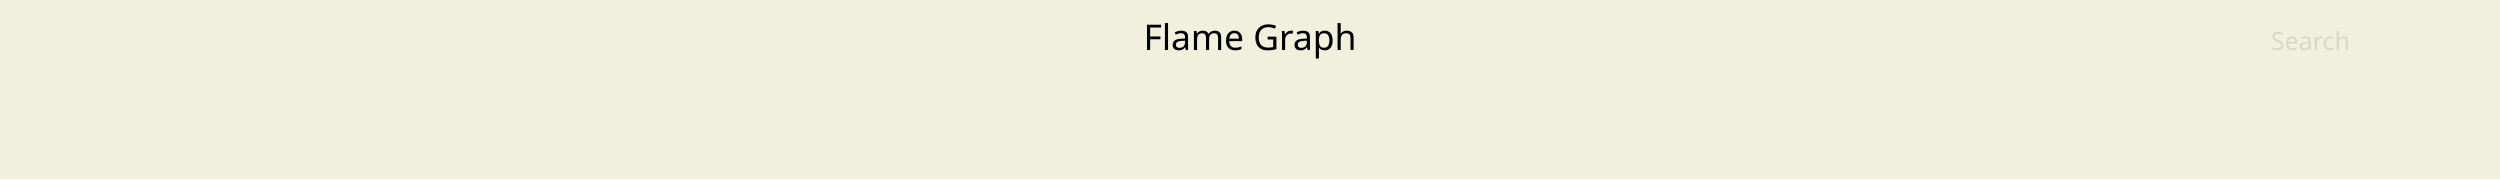
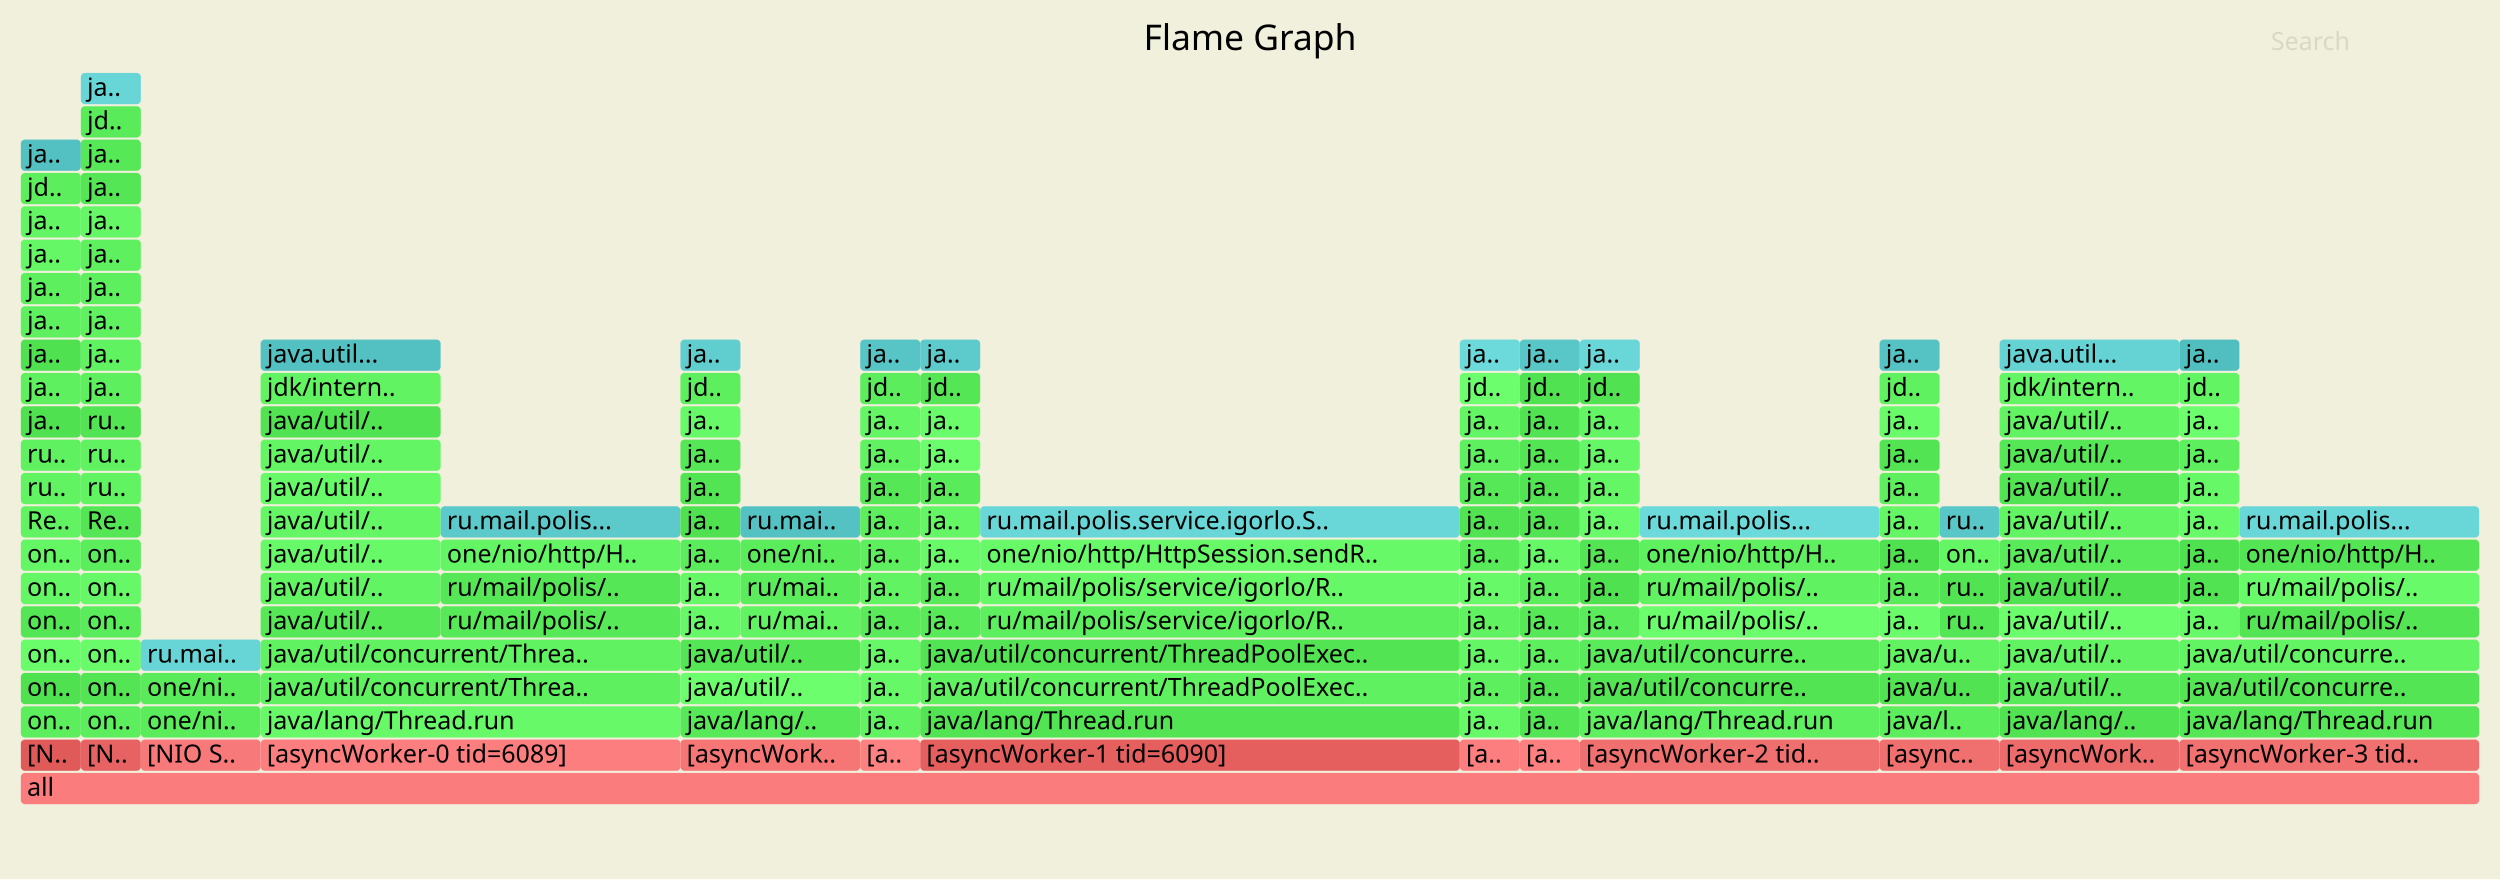
- <svg xmlns="http://www.w3.org/2000/svg" version="1.1" width="1200" height="86" viewBox="0 0 1200 86">
+ <svg xmlns="http://www.w3.org/2000/svg" version="1.1" width="1200" height="422" viewBox="0 0 1200 422">
  <style type="text/css">
	text { font-family:Verdana; font-size:12px; fill:rgb(0,0,0); }
	#search { opacity:0.1; cursor:pointer; }
	#search:hover, #search.show { opacity:1; }
	#subtitle { text-anchor:middle; font-color:rgb(160,160,160); }
	#title { text-anchor:middle; font-size:17px}
	#unzoom { cursor:pointer; }
	#frames &gt; *:hover { stroke:black; stroke-width:0.5; cursor:pointer; }
	.hide { display:none; }
	.parent { opacity:0.5; }
</style>
  <rect x="0" y="0" width="100%" height="100%" fill="rgb(240,240,220)" />
  <text id="title" x="600" y="24">Flame Graph</text>
-   <text id="details" x="10" y="69"> </text>
+   <text id="details" x="10" y="405"> </text>
  <text id="unzoom" x="10" y="24" class="hide">Reset Zoom</text>
  <text id="search" x="1090" y="24">Search</text>
-   <text id="matched" x="1090" y="69"> </text>
+   <text id="matched" x="1090" y="405"> </text>
  <g id="frames">
- </g>
+     <g>
+       <rect x="10.0" y="371.0" width="1180.0" height="15" fill="#fb7c7c" rx="2" ry="2" />
+       <text x="13.0" y="382.0">all</text>
+     </g>
+     <g>
+       <rect x="10.0" y="355.0" width="28.8" height="15" fill="#e15a5a" rx="2" ry="2" />
+       <text x="13.0" y="366.0">[N..</text>
+     </g>
+     <g>
+       <rect x="10.0" y="339.0" width="28.8" height="15" fill="#5dee5d" rx="2" ry="2" />
+       <text x="13.0" y="350.0">on..</text>
+     </g>
+     <g>
+       <rect x="10.0" y="323.0" width="28.8" height="15" fill="#50e150" rx="2" ry="2" />
+       <text x="13.0" y="334.0">on..</text>
+     </g>
+     <g>
+       <rect x="10.0" y="307.0" width="28.8" height="15" fill="#6bfc6b" rx="2" ry="2" />
+       <text x="13.0" y="318.0">on..</text>
+     </g>
+     <g>
+       <rect x="10.0" y="291.0" width="28.8" height="15" fill="#55e655" rx="2" ry="2" />
+       <text x="13.0" y="302.0">on..</text>
+     </g>
+     <g>
+       <rect x="10.0" y="275.0" width="28.8" height="15" fill="#65f665" rx="2" ry="2" />
+       <text x="13.0" y="286.0">on..</text>
+     </g>
+     <g>
+       <rect x="10.0" y="259.0" width="28.8" height="15" fill="#65f665" rx="2" ry="2" />
+       <text x="13.0" y="270.0">on..</text>
+     </g>
+     <g>
+       <rect x="10.0" y="243.0" width="28.8" height="15" fill="#62f362" rx="2" ry="2" />
+       <text x="13.0" y="254.0">Re..</text>
+     </g>
+     <g>
+       <rect x="10.0" y="227.0" width="28.8" height="15" fill="#62f362" rx="2" ry="2" />
+       <text x="13.0" y="238.0">ru..</text>
+     </g>
+     <g>
+       <rect x="10.0" y="211.0" width="28.8" height="15" fill="#60f160" rx="2" ry="2" />
+       <text x="13.0" y="222.0">ru..</text>
+     </g>
+     <g>
+       <rect x="10.0" y="195.0" width="28.8" height="15" fill="#50e150" rx="2" ry="2" />
+       <text x="13.0" y="206.0">ja..</text>
+     </g>
+     <g>
+       <rect x="10.0" y="179.0" width="28.8" height="15" fill="#5ff05f" rx="2" ry="2" />
+       <text x="13.0" y="190.0">ja..</text>
+     </g>
+     <g>
+       <rect x="10.0" y="163.0" width="28.8" height="15" fill="#50e150" rx="2" ry="2" />
+       <text x="13.0" y="174.0">ja..</text>
+     </g>
+     <g>
+       <rect x="10.0" y="147.0" width="28.8" height="15" fill="#5ff05f" rx="2" ry="2" />
+       <text x="13.0" y="158.0">ja..</text>
+     </g>
+     <g>
+       <rect x="10.0" y="131.0" width="28.8" height="15" fill="#5eef5e" rx="2" ry="2" />
+       <text x="13.0" y="142.0">ja..</text>
+     </g>
+     <g>
+       <rect x="10.0" y="115.0" width="28.8" height="15" fill="#66f766" rx="2" ry="2" />
+       <text x="13.0" y="126.0">ja..</text>
+     </g>
+     <g>
+       <rect x="10.0" y="99.0" width="28.8" height="15" fill="#64f564" rx="2" ry="2" />
+       <text x="13.0" y="110.0">ja..</text>
+     </g>
+     <g>
+       <rect x="10.0" y="83.0" width="28.8" height="15" fill="#5dee5d" rx="2" ry="2" />
+       <text x="13.0" y="94.0">jd..</text>
+     </g>
+     <g>
+       <rect x="10.0" y="67.0" width="28.8" height="15" fill="#53c1c1" rx="2" ry="2" />
+       <text x="13.0" y="78.0">ja..</text>
+     </g>
+     <g>
+       <rect x="38.8" y="355.0" width="28.8" height="15" fill="#e76262" rx="2" ry="2" />
+       <text x="41.8" y="366.0">[N..</text>
+     </g>
+     <g>
+       <rect x="38.8" y="339.0" width="28.8" height="15" fill="#5dee5d" rx="2" ry="2" />
+       <text x="41.8" y="350.0">on..</text>
+     </g>
+     <g>
+       <rect x="38.8" y="323.0" width="28.8" height="15" fill="#54e554" rx="2" ry="2" />
+       <text x="41.8" y="334.0">on..</text>
+     </g>
+     <g>
+       <rect x="38.8" y="307.0" width="28.8" height="15" fill="#6afb6a" rx="2" ry="2" />
+       <text x="41.8" y="318.0">on..</text>
+     </g>
+     <g>
+       <rect x="38.8" y="291.0" width="28.8" height="15" fill="#5bec5b" rx="2" ry="2" />
+       <text x="41.8" y="302.0">on..</text>
+     </g>
+     <g>
+       <rect x="38.8" y="275.0" width="28.8" height="15" fill="#67f867" rx="2" ry="2" />
+       <text x="41.8" y="286.0">on..</text>
+     </g>
+     <g>
+       <rect x="38.8" y="259.0" width="28.8" height="15" fill="#5ced5c" rx="2" ry="2" />
+       <text x="41.8" y="270.0">on..</text>
+     </g>
+     <g>
+       <rect x="38.8" y="243.0" width="28.8" height="15" fill="#55e655" rx="2" ry="2" />
+       <text x="41.8" y="254.0">Re..</text>
+     </g>
+     <g>
+       <rect x="38.8" y="227.0" width="28.8" height="15" fill="#62f362" rx="2" ry="2" />
+       <text x="41.8" y="238.0">ru..</text>
+     </g>
+     <g>
+       <rect x="38.8" y="211.0" width="28.8" height="15" fill="#61f261" rx="2" ry="2" />
+       <text x="41.8" y="222.0">ru..</text>
+     </g>
+     <g>
+       <rect x="38.8" y="195.0" width="28.8" height="15" fill="#53e453" rx="2" ry="2" />
+       <text x="41.8" y="206.0">ru..</text>
+     </g>
+     <g>
+       <rect x="38.8" y="179.0" width="28.8" height="15" fill="#5eef5e" rx="2" ry="2" />
+       <text x="41.8" y="190.0">ja..</text>
+     </g>
+     <g>
+       <rect x="38.8" y="163.0" width="28.8" height="15" fill="#61f261" rx="2" ry="2" />
+       <text x="41.8" y="174.0">ja..</text>
+     </g>
+     <g>
+       <rect x="38.8" y="147.0" width="28.8" height="15" fill="#60f160" rx="2" ry="2" />
+       <text x="41.8" y="158.0">ja..</text>
+     </g>
+     <g>
+       <rect x="38.8" y="131.0" width="28.8" height="15" fill="#5eef5e" rx="2" ry="2" />
+       <text x="41.8" y="142.0">ja..</text>
+     </g>
+     <g>
+       <rect x="38.8" y="115.0" width="28.8" height="15" fill="#5ff05f" rx="2" ry="2" />
+       <text x="41.8" y="126.0">ja..</text>
+     </g>
+     <g>
+       <rect x="38.8" y="99.0" width="28.8" height="15" fill="#66f766" rx="2" ry="2" />
+       <text x="41.8" y="110.0">ja..</text>
+     </g>
+     <g>
+       <rect x="38.8" y="83.0" width="28.8" height="15" fill="#55e655" rx="2" ry="2" />
+       <text x="41.8" y="94.0">ja..</text>
+     </g>
+     <g>
+       <rect x="38.8" y="67.0" width="28.8" height="15" fill="#57e857" rx="2" ry="2" />
+       <text x="41.8" y="78.0">ja..</text>
+     </g>
+     <g>
+       <rect x="38.8" y="51.0" width="28.8" height="15" fill="#5aeb5a" rx="2" ry="2" />
+       <text x="41.8" y="62.0">jd..</text>
+     </g>
+     <g>
+       <rect x="38.8" y="35.0" width="28.8" height="15" fill="#68d6d6" rx="2" ry="2" />
+       <text x="41.8" y="46.0">ja..</text>
+     </g>
+     <g>
+       <rect x="67.6" y="355.0" width="57.5" height="15" fill="#f87979" rx="2" ry="2" />
+       <text x="70.6" y="366.0">[NIO S..</text>
+     </g>
+     <g>
+       <rect x="67.6" y="339.0" width="57.5" height="15" fill="#5bec5b" rx="2" ry="2" />
+       <text x="70.6" y="350.0">one/ni..</text>
+     </g>
+     <g>
+       <rect x="67.6" y="323.0" width="57.5" height="15" fill="#5aeb5a" rx="2" ry="2" />
+       <text x="70.6" y="334.0">one/ni..</text>
+     </g>
+     <g>
+       <rect x="67.6" y="307.0" width="57.5" height="15" fill="#67d5d5" rx="2" ry="2" />
+       <text x="70.6" y="318.0">ru.mai..</text>
+     </g>
+     <g>
+       <rect x="125.1" y="355.0" width="201.5" height="15" fill="#fc7e7e" rx="2" ry="2" />
+       <text x="128.1" y="366.0">[asyncWorker-0 tid=6089]</text>
+     </g>
+     <g>
+       <rect x="125.1" y="339.0" width="201.5" height="15" fill="#68f968" rx="2" ry="2" />
+       <text x="128.1" y="350.0">java/lang/Thread.run</text>
+     </g>
+     <g>
+       <rect x="125.1" y="323.0" width="201.5" height="15" fill="#5ff05f" rx="2" ry="2" />
+       <text x="128.1" y="334.0">java/util/concurrent/Threa..</text>
+     </g>
+     <g>
+       <rect x="125.1" y="307.0" width="201.5" height="15" fill="#61f261" rx="2" ry="2" />
+       <text x="128.1" y="318.0">java/util/concurrent/Threa..</text>
+     </g>
+     <g>
+       <rect x="125.1" y="291.0" width="86.4" height="15" fill="#57e857" rx="2" ry="2" />
+       <text x="128.1" y="302.0">java/util/..</text>
+     </g>
+     <g>
+       <rect x="125.1" y="275.0" width="86.4" height="15" fill="#63f463" rx="2" ry="2" />
+       <text x="128.1" y="286.0">java/util/..</text>
+     </g>
+     <g>
+       <rect x="125.1" y="259.0" width="86.4" height="15" fill="#68f968" rx="2" ry="2" />
+       <text x="128.1" y="270.0">java/util/..</text>
+     </g>
+     <g>
+       <rect x="125.1" y="243.0" width="86.4" height="15" fill="#65f665" rx="2" ry="2" />
+       <text x="128.1" y="254.0">java/util/..</text>
+     </g>
+     <g>
+       <rect x="125.1" y="227.0" width="86.4" height="15" fill="#68f968" rx="2" ry="2" />
+       <text x="128.1" y="238.0">java/util/..</text>
+     </g>
+     <g>
+       <rect x="125.1" y="211.0" width="86.4" height="15" fill="#64f564" rx="2" ry="2" />
+       <text x="128.1" y="222.0">java/util/..</text>
+     </g>
+     <g>
+       <rect x="125.1" y="195.0" width="86.4" height="15" fill="#52e352" rx="2" ry="2" />
+       <text x="128.1" y="206.0">java/util/..</text>
+     </g>
+     <g>
+       <rect x="125.1" y="179.0" width="86.4" height="15" fill="#62f362" rx="2" ry="2" />
+       <text x="128.1" y="190.0">jdk/intern..</text>
+     </g>
+     <g>
+       <rect x="125.1" y="163.0" width="86.4" height="15" fill="#53c1c1" rx="2" ry="2" />
+       <text x="128.1" y="174.0">java.util...</text>
+     </g>
+     <g>
+       <rect x="211.5" y="291.0" width="115.1" height="15" fill="#58e958" rx="2" ry="2" />
+       <text x="214.5" y="302.0">ru/mail/polis/..</text>
+     </g>
+     <g>
+       <rect x="211.5" y="275.0" width="115.1" height="15" fill="#56e756" rx="2" ry="2" />
+       <text x="214.5" y="286.0">ru/mail/polis/..</text>
+     </g>
+     <g>
+       <rect x="211.5" y="259.0" width="115.1" height="15" fill="#64f564" rx="2" ry="2" />
+       <text x="214.5" y="270.0">one/nio/http/H..</text>
+     </g>
+     <g>
+       <rect x="211.5" y="243.0" width="115.1" height="15" fill="#5ccaca" rx="2" ry="2" />
+       <text x="214.5" y="254.0">ru.mail.polis...</text>
+     </g>
+     <g>
+       <rect x="326.6" y="355.0" width="86.3" height="15" fill="#f67676" rx="2" ry="2" />
+       <text x="329.6" y="366.0">[asyncWork..</text>
+     </g>
+     <g>
+       <rect x="326.6" y="339.0" width="86.3" height="15" fill="#58e958" rx="2" ry="2" />
+       <text x="329.6" y="350.0">java/lang/..</text>
+     </g>
+     <g>
+       <rect x="326.6" y="323.0" width="86.3" height="15" fill="#6dfe6d" rx="2" ry="2" />
+       <text x="329.6" y="334.0">java/util/..</text>
+     </g>
+     <g>
+       <rect x="326.6" y="307.0" width="86.3" height="15" fill="#55e655" rx="2" ry="2" />
+       <text x="329.6" y="318.0">java/util/..</text>
+     </g>
+     <g>
+       <rect x="326.6" y="291.0" width="28.8" height="15" fill="#67f867" rx="2" ry="2" />
+       <text x="329.6" y="302.0">ja..</text>
+     </g>
+     <g>
+       <rect x="326.6" y="275.0" width="28.8" height="15" fill="#66f766" rx="2" ry="2" />
+       <text x="329.6" y="286.0">ja..</text>
+     </g>
+     <g>
+       <rect x="326.6" y="259.0" width="28.8" height="15" fill="#5bec5b" rx="2" ry="2" />
+       <text x="329.6" y="270.0">ja..</text>
+     </g>
+     <g>
+       <rect x="326.6" y="243.0" width="28.8" height="15" fill="#50e150" rx="2" ry="2" />
+       <text x="329.6" y="254.0">ja..</text>
+     </g>
+     <g>
+       <rect x="326.6" y="227.0" width="28.8" height="15" fill="#53e453" rx="2" ry="2" />
+       <text x="329.6" y="238.0">ja..</text>
+     </g>
+     <g>
+       <rect x="326.6" y="211.0" width="28.8" height="15" fill="#56e756" rx="2" ry="2" />
+       <text x="329.6" y="222.0">ja..</text>
+     </g>
+     <g>
+       <rect x="326.6" y="195.0" width="28.8" height="15" fill="#68f968" rx="2" ry="2" />
+       <text x="329.6" y="206.0">ja..</text>
+     </g>
+     <g>
+       <rect x="326.6" y="179.0" width="28.8" height="15" fill="#5eef5e" rx="2" ry="2" />
+       <text x="329.6" y="190.0">jd..</text>
+     </g>
+     <g>
+       <rect x="326.6" y="163.0" width="28.8" height="15" fill="#60cece" rx="2" ry="2" />
+       <text x="329.6" y="174.0">ja..</text>
+     </g>
+     <g>
+       <rect x="355.4" y="291.0" width="57.5" height="15" fill="#62f362" rx="2" ry="2" />
+       <text x="358.4" y="302.0">ru/mai..</text>
+     </g>
+     <g>
+       <rect x="355.4" y="275.0" width="57.5" height="15" fill="#5bec5b" rx="2" ry="2" />
+       <text x="358.4" y="286.0">ru/mai..</text>
+     </g>
+     <g>
+       <rect x="355.4" y="259.0" width="57.5" height="15" fill="#5bec5b" rx="2" ry="2" />
+       <text x="358.4" y="270.0">one/ni..</text>
+     </g>
+     <g>
+       <rect x="355.4" y="243.0" width="57.5" height="15" fill="#54c2c2" rx="2" ry="2" />
+       <text x="358.4" y="254.0">ru.mai..</text>
+     </g>
+     <g>
+       <rect x="412.9" y="355.0" width="28.8" height="15" fill="#fe8181" rx="2" ry="2" />
+       <text x="415.9" y="366.0">[a..</text>
+     </g>
+     <g>
+       <rect x="412.9" y="339.0" width="28.8" height="15" fill="#62f362" rx="2" ry="2" />
+       <text x="415.9" y="350.0">ja..</text>
+     </g>
+     <g>
+       <rect x="412.9" y="323.0" width="28.8" height="15" fill="#67f867" rx="2" ry="2" />
+       <text x="415.9" y="334.0">ja..</text>
+     </g>
+     <g>
+       <rect x="412.9" y="307.0" width="28.8" height="15" fill="#67f867" rx="2" ry="2" />
+       <text x="415.9" y="318.0">ja..</text>
+     </g>
+     <g>
+       <rect x="412.9" y="291.0" width="28.8" height="15" fill="#5aeb5a" rx="2" ry="2" />
+       <text x="415.9" y="302.0">ja..</text>
+     </g>
+     <g>
+       <rect x="412.9" y="275.0" width="28.8" height="15" fill="#62f362" rx="2" ry="2" />
+       <text x="415.9" y="286.0">ja..</text>
+     </g>
+     <g>
+       <rect x="412.9" y="259.0" width="28.8" height="15" fill="#5eef5e" rx="2" ry="2" />
+       <text x="415.9" y="270.0">ja..</text>
+     </g>
+     <g>
+       <rect x="412.9" y="243.0" width="28.8" height="15" fill="#5dee5d" rx="2" ry="2" />
+       <text x="415.9" y="254.0">ja..</text>
+     </g>
+     <g>
+       <rect x="412.9" y="227.0" width="28.8" height="15" fill="#56e756" rx="2" ry="2" />
+       <text x="415.9" y="238.0">ja..</text>
+     </g>
+     <g>
+       <rect x="412.9" y="211.0" width="28.8" height="15" fill="#61f261" rx="2" ry="2" />
+       <text x="415.9" y="222.0">ja..</text>
+     </g>
+     <g>
+       <rect x="412.9" y="195.0" width="28.8" height="15" fill="#65f665" rx="2" ry="2" />
+       <text x="415.9" y="206.0">ja..</text>
+     </g>
+     <g>
+       <rect x="412.9" y="179.0" width="28.8" height="15" fill="#5ced5c" rx="2" ry="2" />
+       <text x="415.9" y="190.0">jd..</text>
+     </g>
+     <g>
+       <rect x="412.9" y="163.0" width="28.8" height="15" fill="#57c5c5" rx="2" ry="2" />
+       <text x="415.9" y="174.0">ja..</text>
+     </g>
+     <g>
+       <rect x="441.7" y="355.0" width="259.0" height="15" fill="#e55f5f" rx="2" ry="2" />
+       <text x="444.7" y="366.0">[asyncWorker-1 tid=6090]</text>
+     </g>
+     <g>
+       <rect x="441.7" y="339.0" width="259.0" height="15" fill="#53e453" rx="2" ry="2" />
+       <text x="444.7" y="350.0">java/lang/Thread.run</text>
+     </g>
+     <g>
+       <rect x="441.7" y="323.0" width="259.0" height="15" fill="#60f160" rx="2" ry="2" />
+       <text x="444.7" y="334.0">java/util/concurrent/ThreadPoolExec..</text>
+     </g>
+     <g>
+       <rect x="441.7" y="307.0" width="259.0" height="15" fill="#53e453" rx="2" ry="2" />
+       <text x="444.7" y="318.0">java/util/concurrent/ThreadPoolExec..</text>
+     </g>
+     <g>
+       <rect x="441.7" y="291.0" width="28.8" height="15" fill="#59ea59" rx="2" ry="2" />
+       <text x="444.7" y="302.0">ja..</text>
+     </g>
+     <g>
+       <rect x="441.7" y="275.0" width="28.8" height="15" fill="#59ea59" rx="2" ry="2" />
+       <text x="444.7" y="286.0">ja..</text>
+     </g>
+     <g>
+       <rect x="441.7" y="259.0" width="28.8" height="15" fill="#69fa69" rx="2" ry="2" />
+       <text x="444.7" y="270.0">ja..</text>
+     </g>
+     <g>
+       <rect x="441.7" y="243.0" width="28.8" height="15" fill="#65f665" rx="2" ry="2" />
+       <text x="444.7" y="254.0">ja..</text>
+     </g>
+     <g>
+       <rect x="441.7" y="227.0" width="28.8" height="15" fill="#5aeb5a" rx="2" ry="2" />
+       <text x="444.7" y="238.0">ja..</text>
+     </g>
+     <g>
+       <rect x="441.7" y="211.0" width="28.8" height="15" fill="#6cfd6c" rx="2" ry="2" />
+       <text x="444.7" y="222.0">ja..</text>
+     </g>
+     <g>
+       <rect x="441.7" y="195.0" width="28.8" height="15" fill="#6bfc6b" rx="2" ry="2" />
+       <text x="444.7" y="206.0">ja..</text>
+     </g>
+     <g>
+       <rect x="441.7" y="179.0" width="28.8" height="15" fill="#55e655" rx="2" ry="2" />
+       <text x="444.7" y="190.0">jd..</text>
+     </g>
+     <g>
+       <rect x="441.7" y="163.0" width="28.8" height="15" fill="#5dcbcb" rx="2" ry="2" />
+       <text x="444.7" y="174.0">ja..</text>
+     </g>
+     <g>
+       <rect x="470.5" y="291.0" width="230.2" height="15" fill="#5eef5e" rx="2" ry="2" />
+       <text x="473.5" y="302.0">ru/mail/polis/service/igorlo/R..</text>
+     </g>
+     <g>
+       <rect x="470.5" y="275.0" width="230.2" height="15" fill="#67f867" rx="2" ry="2" />
+       <text x="473.5" y="286.0">ru/mail/polis/service/igorlo/R..</text>
+     </g>
+     <g>
+       <rect x="470.5" y="259.0" width="230.2" height="15" fill="#68f968" rx="2" ry="2" />
+       <text x="473.5" y="270.0">one/nio/http/HttpSession.sendR..</text>
+     </g>
+     <g>
+       <rect x="470.5" y="243.0" width="230.2" height="15" fill="#69d7d7" rx="2" ry="2" />
+       <text x="473.5" y="254.0">ru.mail.polis.service.igorlo.S..</text>
+     </g>
+     <g>
+       <rect x="700.7" y="355.0" width="28.8" height="15" fill="#fc7e7e" rx="2" ry="2" />
+       <text x="703.7" y="366.0">[a..</text>
+     </g>
+     <g>
+       <rect x="700.7" y="339.0" width="28.8" height="15" fill="#68f968" rx="2" ry="2" />
+       <text x="703.7" y="350.0">ja..</text>
+     </g>
+     <g>
+       <rect x="700.7" y="323.0" width="28.8" height="15" fill="#5eef5e" rx="2" ry="2" />
+       <text x="703.7" y="334.0">ja..</text>
+     </g>
+     <g>
+       <rect x="700.7" y="307.0" width="28.8" height="15" fill="#65f665" rx="2" ry="2" />
+       <text x="703.7" y="318.0">ja..</text>
+     </g>
+     <g>
+       <rect x="700.7" y="291.0" width="28.8" height="15" fill="#61f261" rx="2" ry="2" />
+       <text x="703.7" y="302.0">ja..</text>
+     </g>
+     <g>
+       <rect x="700.7" y="275.0" width="28.8" height="15" fill="#68f968" rx="2" ry="2" />
+       <text x="703.7" y="286.0">ja..</text>
+     </g>
+     <g>
+       <rect x="700.7" y="259.0" width="28.8" height="15" fill="#59ea59" rx="2" ry="2" />
+       <text x="703.7" y="270.0">ja..</text>
+     </g>
+     <g>
+       <rect x="700.7" y="243.0" width="28.8" height="15" fill="#52e352" rx="2" ry="2" />
+       <text x="703.7" y="254.0">ja..</text>
+     </g>
+     <g>
+       <rect x="700.7" y="227.0" width="28.8" height="15" fill="#57e857" rx="2" ry="2" />
+       <text x="703.7" y="238.0">ja..</text>
+     </g>
+     <g>
+       <rect x="700.7" y="211.0" width="28.8" height="15" fill="#5ff05f" rx="2" ry="2" />
+       <text x="703.7" y="222.0">ja..</text>
+     </g>
+     <g>
+       <rect x="700.7" y="195.0" width="28.8" height="15" fill="#64f564" rx="2" ry="2" />
+       <text x="703.7" y="206.0">ja..</text>
+     </g>
+     <g>
+       <rect x="700.7" y="179.0" width="28.8" height="15" fill="#6dfe6d" rx="2" ry="2" />
+       <text x="703.7" y="190.0">jd..</text>
+     </g>
+     <g>
+       <rect x="700.7" y="163.0" width="28.8" height="15" fill="#6cdada" rx="2" ry="2" />
+       <text x="703.7" y="174.0">ja..</text>
+     </g>
+     <g>
+       <rect x="729.5" y="355.0" width="28.8" height="15" fill="#fd7f7f" rx="2" ry="2" />
+       <text x="732.5" y="366.0">[a..</text>
+     </g>
+     <g>
+       <rect x="729.5" y="339.0" width="28.8" height="15" fill="#54e554" rx="2" ry="2" />
+       <text x="732.5" y="350.0">ja..</text>
+     </g>
+     <g>
+       <rect x="729.5" y="323.0" width="28.8" height="15" fill="#52e352" rx="2" ry="2" />
+       <text x="732.5" y="334.0">ja..</text>
+     </g>
+     <g>
+       <rect x="729.5" y="307.0" width="28.8" height="15" fill="#5eef5e" rx="2" ry="2" />
+       <text x="732.5" y="318.0">ja..</text>
+     </g>
+     <g>
+       <rect x="729.5" y="291.0" width="28.8" height="15" fill="#57e857" rx="2" ry="2" />
+       <text x="732.5" y="302.0">ja..</text>
+     </g>
+     <g>
+       <rect x="729.5" y="275.0" width="28.8" height="15" fill="#5ced5c" rx="2" ry="2" />
+       <text x="732.5" y="286.0">ja..</text>
+     </g>
+     <g>
+       <rect x="729.5" y="259.0" width="28.8" height="15" fill="#67f867" rx="2" ry="2" />
+       <text x="732.5" y="270.0">ja..</text>
+     </g>
+     <g>
+       <rect x="729.5" y="243.0" width="28.8" height="15" fill="#53e453" rx="2" ry="2" />
+       <text x="732.5" y="254.0">ja..</text>
+     </g>
+     <g>
+       <rect x="729.5" y="227.0" width="28.8" height="15" fill="#53e453" rx="2" ry="2" />
+       <text x="732.5" y="238.0">ja..</text>
+     </g>
+     <g>
+       <rect x="729.5" y="211.0" width="28.8" height="15" fill="#54e554" rx="2" ry="2" />
+       <text x="732.5" y="222.0">ja..</text>
+     </g>
+     <g>
+       <rect x="729.5" y="195.0" width="28.8" height="15" fill="#52e352" rx="2" ry="2" />
+       <text x="732.5" y="206.0">ja..</text>
+     </g>
+     <g>
+       <rect x="729.5" y="179.0" width="28.8" height="15" fill="#51e251" rx="2" ry="2" />
+       <text x="732.5" y="190.0">jd..</text>
+     </g>
+     <g>
+       <rect x="729.5" y="163.0" width="28.8" height="15" fill="#59c7c7" rx="2" ry="2" />
+       <text x="732.5" y="174.0">ja..</text>
+     </g>
+     <g>
+       <rect x="758.3" y="355.0" width="143.9" height="15" fill="#f06f6f" rx="2" ry="2" />
+       <text x="761.3" y="366.0">[asyncWorker-2 tid..</text>
+     </g>
+     <g>
+       <rect x="758.3" y="339.0" width="143.9" height="15" fill="#5ff05f" rx="2" ry="2" />
+       <text x="761.3" y="350.0">java/lang/Thread.run</text>
+     </g>
+     <g>
+       <rect x="758.3" y="323.0" width="143.9" height="15" fill="#53e453" rx="2" ry="2" />
+       <text x="761.3" y="334.0">java/util/concurre..</text>
+     </g>
+     <g>
+       <rect x="758.3" y="307.0" width="143.9" height="15" fill="#5aeb5a" rx="2" ry="2" />
+       <text x="761.3" y="318.0">java/util/concurre..</text>
+     </g>
+     <g>
+       <rect x="758.3" y="291.0" width="28.8" height="15" fill="#5bec5b" rx="2" ry="2" />
+       <text x="761.3" y="302.0">ja..</text>
+     </g>
+     <g>
+       <rect x="758.3" y="275.0" width="28.8" height="15" fill="#50e150" rx="2" ry="2" />
+       <text x="761.3" y="286.0">ja..</text>
+     </g>
+     <g>
+       <rect x="758.3" y="259.0" width="28.8" height="15" fill="#54e554" rx="2" ry="2" />
+       <text x="761.3" y="270.0">ja..</text>
+     </g>
+     <g>
+       <rect x="758.3" y="243.0" width="28.8" height="15" fill="#6afb6a" rx="2" ry="2" />
+       <text x="761.3" y="254.0">ja..</text>
+     </g>
+     <g>
+       <rect x="758.3" y="227.0" width="28.8" height="15" fill="#65f665" rx="2" ry="2" />
+       <text x="761.3" y="238.0">ja..</text>
+     </g>
+     <g>
+       <rect x="758.3" y="211.0" width="28.8" height="15" fill="#66f766" rx="2" ry="2" />
+       <text x="761.3" y="222.0">ja..</text>
+     </g>
+     <g>
+       <rect x="758.3" y="195.0" width="28.8" height="15" fill="#64f564" rx="2" ry="2" />
+       <text x="761.3" y="206.0">ja..</text>
+     </g>
+     <g>
+       <rect x="758.3" y="179.0" width="28.8" height="15" fill="#51e251" rx="2" ry="2" />
+       <text x="761.3" y="190.0">jd..</text>
+     </g>
+     <g>
+       <rect x="758.3" y="163.0" width="28.8" height="15" fill="#69d7d7" rx="2" ry="2" />
+       <text x="761.3" y="174.0">ja..</text>
+     </g>
+     <g>
+       <rect x="787.1" y="291.0" width="115.1" height="15" fill="#6cfd6c" rx="2" ry="2" />
+       <text x="790.1" y="302.0">ru/mail/polis/..</text>
+     </g>
+     <g>
+       <rect x="787.1" y="275.0" width="115.1" height="15" fill="#61f261" rx="2" ry="2" />
+       <text x="790.1" y="286.0">ru/mail/polis/..</text>
+     </g>
+     <g>
+       <rect x="787.1" y="259.0" width="115.1" height="15" fill="#5ff05f" rx="2" ry="2" />
+       <text x="790.1" y="270.0">one/nio/http/H..</text>
+     </g>
+     <g>
+       <rect x="787.1" y="243.0" width="115.1" height="15" fill="#6cdada" rx="2" ry="2" />
+       <text x="790.1" y="254.0">ru.mail.polis...</text>
+     </g>
+     <g>
+       <rect x="902.2" y="355.0" width="57.6" height="15" fill="#f06f6f" rx="2" ry="2" />
+       <text x="905.2" y="366.0">[async..</text>
+     </g>
+     <g>
+       <rect x="902.2" y="339.0" width="57.6" height="15" fill="#5dee5d" rx="2" ry="2" />
+       <text x="905.2" y="350.0">java/l..</text>
+     </g>
+     <g>
+       <rect x="902.2" y="323.0" width="57.6" height="15" fill="#52e352" rx="2" ry="2" />
+       <text x="905.2" y="334.0">java/u..</text>
+     </g>
+     <g>
+       <rect x="902.2" y="307.0" width="57.6" height="15" fill="#62f362" rx="2" ry="2" />
+       <text x="905.2" y="318.0">java/u..</text>
+     </g>
+     <g>
+       <rect x="902.2" y="291.0" width="28.8" height="15" fill="#6bfc6b" rx="2" ry="2" />
+       <text x="905.2" y="302.0">ja..</text>
+     </g>
+     <g>
+       <rect x="902.2" y="275.0" width="28.8" height="15" fill="#5aeb5a" rx="2" ry="2" />
+       <text x="905.2" y="286.0">ja..</text>
+     </g>
+     <g>
+       <rect x="902.2" y="259.0" width="28.8" height="15" fill="#50e150" rx="2" ry="2" />
+       <text x="905.2" y="270.0">ja..</text>
+     </g>
+     <g>
+       <rect x="902.2" y="243.0" width="28.8" height="15" fill="#65f665" rx="2" ry="2" />
+       <text x="905.2" y="254.0">ja..</text>
+     </g>
+     <g>
+       <rect x="902.2" y="227.0" width="28.8" height="15" fill="#5eef5e" rx="2" ry="2" />
+       <text x="905.2" y="238.0">ja..</text>
+     </g>
+     <g>
+       <rect x="902.2" y="211.0" width="28.8" height="15" fill="#53e453" rx="2" ry="2" />
+       <text x="905.2" y="222.0">ja..</text>
+     </g>
+     <g>
+       <rect x="902.2" y="195.0" width="28.8" height="15" fill="#6afb6a" rx="2" ry="2" />
+       <text x="905.2" y="206.0">ja..</text>
+     </g>
+     <g>
+       <rect x="902.2" y="179.0" width="28.8" height="15" fill="#60f160" rx="2" ry="2" />
+       <text x="905.2" y="190.0">jd..</text>
+     </g>
+     <g>
+       <rect x="902.2" y="163.0" width="28.8" height="15" fill="#55c3c3" rx="2" ry="2" />
+       <text x="905.2" y="174.0">ja..</text>
+     </g>
+     <g>
+       <rect x="931.0" y="291.0" width="28.8" height="15" fill="#55e655" rx="2" ry="2" />
+       <text x="934.0" y="302.0">ru..</text>
+     </g>
+     <g>
+       <rect x="931.0" y="275.0" width="28.8" height="15" fill="#52e352" rx="2" ry="2" />
+       <text x="934.0" y="286.0">ru..</text>
+     </g>
+     <g>
+       <rect x="931.0" y="259.0" width="28.8" height="15" fill="#65f665" rx="2" ry="2" />
+       <text x="934.0" y="270.0">on..</text>
+     </g>
+     <g>
+       <rect x="931.0" y="243.0" width="28.8" height="15" fill="#59c7c7" rx="2" ry="2" />
+       <text x="934.0" y="254.0">ru..</text>
+     </g>
+     <g>
+       <rect x="959.8" y="355.0" width="86.3" height="15" fill="#ee6b6b" rx="2" ry="2" />
+       <text x="962.8" y="366.0">[asyncWork..</text>
+     </g>
+     <g>
+       <rect x="959.8" y="339.0" width="86.3" height="15" fill="#52e352" rx="2" ry="2" />
+       <text x="962.8" y="350.0">java/lang/..</text>
+     </g>
+     <g>
+       <rect x="959.8" y="323.0" width="86.3" height="15" fill="#59ea59" rx="2" ry="2" />
+       <text x="962.8" y="334.0">java/util/..</text>
+     </g>
+     <g>
+       <rect x="959.8" y="307.0" width="86.3" height="15" fill="#62f362" rx="2" ry="2" />
+       <text x="962.8" y="318.0">java/util/..</text>
+     </g>
+     <g>
+       <rect x="959.8" y="291.0" width="86.3" height="15" fill="#6cfd6c" rx="2" ry="2" />
+       <text x="962.8" y="302.0">java/util/..</text>
+     </g>
+     <g>
+       <rect x="959.8" y="275.0" width="86.3" height="15" fill="#51e251" rx="2" ry="2" />
+       <text x="962.8" y="286.0">java/util/..</text>
+     </g>
+     <g>
+       <rect x="959.8" y="259.0" width="86.3" height="15" fill="#5aeb5a" rx="2" ry="2" />
+       <text x="962.8" y="270.0">java/util/..</text>
+     </g>
+     <g>
+       <rect x="959.8" y="243.0" width="86.3" height="15" fill="#63f463" rx="2" ry="2" />
+       <text x="962.8" y="254.0">java/util/..</text>
+     </g>
+     <g>
+       <rect x="959.8" y="227.0" width="86.3" height="15" fill="#53e453" rx="2" ry="2" />
+       <text x="962.8" y="238.0">java/util/..</text>
+     </g>
+     <g>
+       <rect x="959.8" y="211.0" width="86.3" height="15" fill="#56e756" rx="2" ry="2" />
+       <text x="962.8" y="222.0">java/util/..</text>
+     </g>
+     <g>
+       <rect x="959.8" y="195.0" width="86.3" height="15" fill="#62f362" rx="2" ry="2" />
+       <text x="962.8" y="206.0">java/util/..</text>
+     </g>
+     <g>
+       <rect x="959.8" y="179.0" width="86.3" height="15" fill="#64f564" rx="2" ry="2" />
+       <text x="962.8" y="190.0">jdk/intern..</text>
+     </g>
+     <g>
+       <rect x="959.8" y="163.0" width="86.3" height="15" fill="#65d3d3" rx="2" ry="2" />
+       <text x="962.8" y="174.0">java.util...</text>
+     </g>
+     <g>
+       <rect x="1046.1" y="355.0" width="143.9" height="15" fill="#f17070" rx="2" ry="2" />
+       <text x="1049.1" y="366.0">[asyncWorker-3 tid..</text>
+     </g>
+     <g>
+       <rect x="1046.1" y="339.0" width="143.9" height="15" fill="#56e756" rx="2" ry="2" />
+       <text x="1049.1" y="350.0">java/lang/Thread.run</text>
+     </g>
+     <g>
+       <rect x="1046.1" y="323.0" width="143.9" height="15" fill="#54e554" rx="2" ry="2" />
+       <text x="1049.1" y="334.0">java/util/concurre..</text>
+     </g>
+     <g>
+       <rect x="1046.1" y="307.0" width="143.9" height="15" fill="#63f463" rx="2" ry="2" />
+       <text x="1049.1" y="318.0">java/util/concurre..</text>
+     </g>
+     <g>
+       <rect x="1046.1" y="291.0" width="28.8" height="15" fill="#68f968" rx="2" ry="2" />
+       <text x="1049.1" y="302.0">ja..</text>
+     </g>
+     <g>
+       <rect x="1046.1" y="275.0" width="28.8" height="15" fill="#52e352" rx="2" ry="2" />
+       <text x="1049.1" y="286.0">ja..</text>
+     </g>
+     <g>
+       <rect x="1046.1" y="259.0" width="28.8" height="15" fill="#50e150" rx="2" ry="2" />
+       <text x="1049.1" y="270.0">ja..</text>
+     </g>
+     <g>
+       <rect x="1046.1" y="243.0" width="28.8" height="15" fill="#69fa69" rx="2" ry="2" />
+       <text x="1049.1" y="254.0">ja..</text>
+     </g>
+     <g>
+       <rect x="1046.1" y="227.0" width="28.8" height="15" fill="#67f867" rx="2" ry="2" />
+       <text x="1049.1" y="238.0">ja..</text>
+     </g>
+     <g>
+       <rect x="1046.1" y="211.0" width="28.8" height="15" fill="#5eef5e" rx="2" ry="2" />
+       <text x="1049.1" y="222.0">ja..</text>
+     </g>
+     <g>
+       <rect x="1046.1" y="195.0" width="28.8" height="15" fill="#6dfe6d" rx="2" ry="2" />
+       <text x="1049.1" y="206.0">ja..</text>
+     </g>
+     <g>
+       <rect x="1046.1" y="179.0" width="28.8" height="15" fill="#63f463" rx="2" ry="2" />
+       <text x="1049.1" y="190.0">jd..</text>
+     </g>
+     <g>
+       <rect x="1046.1" y="163.0" width="28.8" height="15" fill="#51bfbf" rx="2" ry="2" />
+       <text x="1049.1" y="174.0">ja..</text>
+     </g>
+     <g>
+       <rect x="1074.9" y="291.0" width="115.1" height="15" fill="#54e554" rx="2" ry="2" />
+       <text x="1077.9" y="302.0">ru/mail/polis/..</text>
+     </g>
+     <g>
+       <rect x="1074.9" y="275.0" width="115.1" height="15" fill="#69fa69" rx="2" ry="2" />
+       <text x="1077.9" y="286.0">ru/mail/polis/..</text>
+     </g>
+     <g>
+       <rect x="1074.9" y="259.0" width="115.1" height="15" fill="#54e554" rx="2" ry="2" />
+       <text x="1077.9" y="270.0">one/nio/http/H..</text>
+     </g>
+     <g>
+       <rect x="1074.9" y="243.0" width="115.1" height="15" fill="#69d7d7" rx="2" ry="2" />
+       <text x="1077.9" y="254.0">ru.mail.polis...</text>
+     </g>
+   </g>
</svg>
